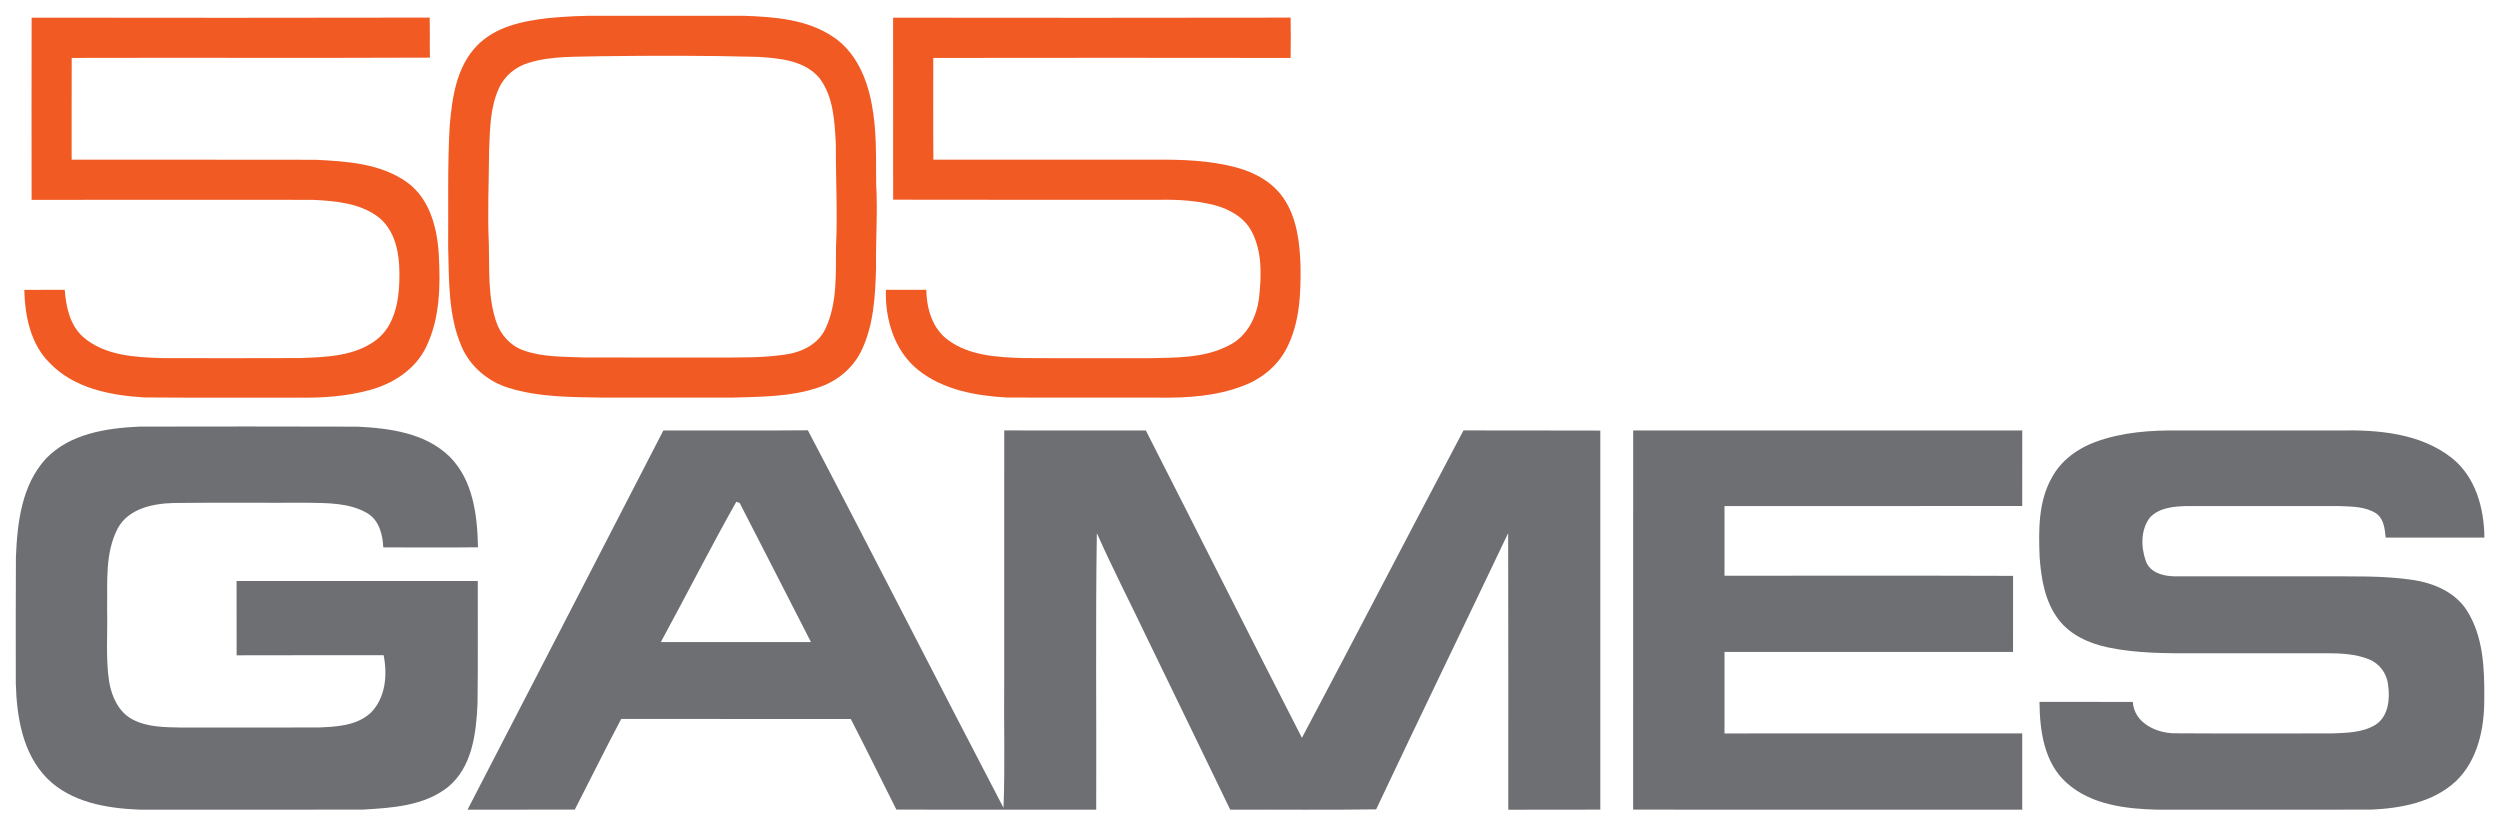
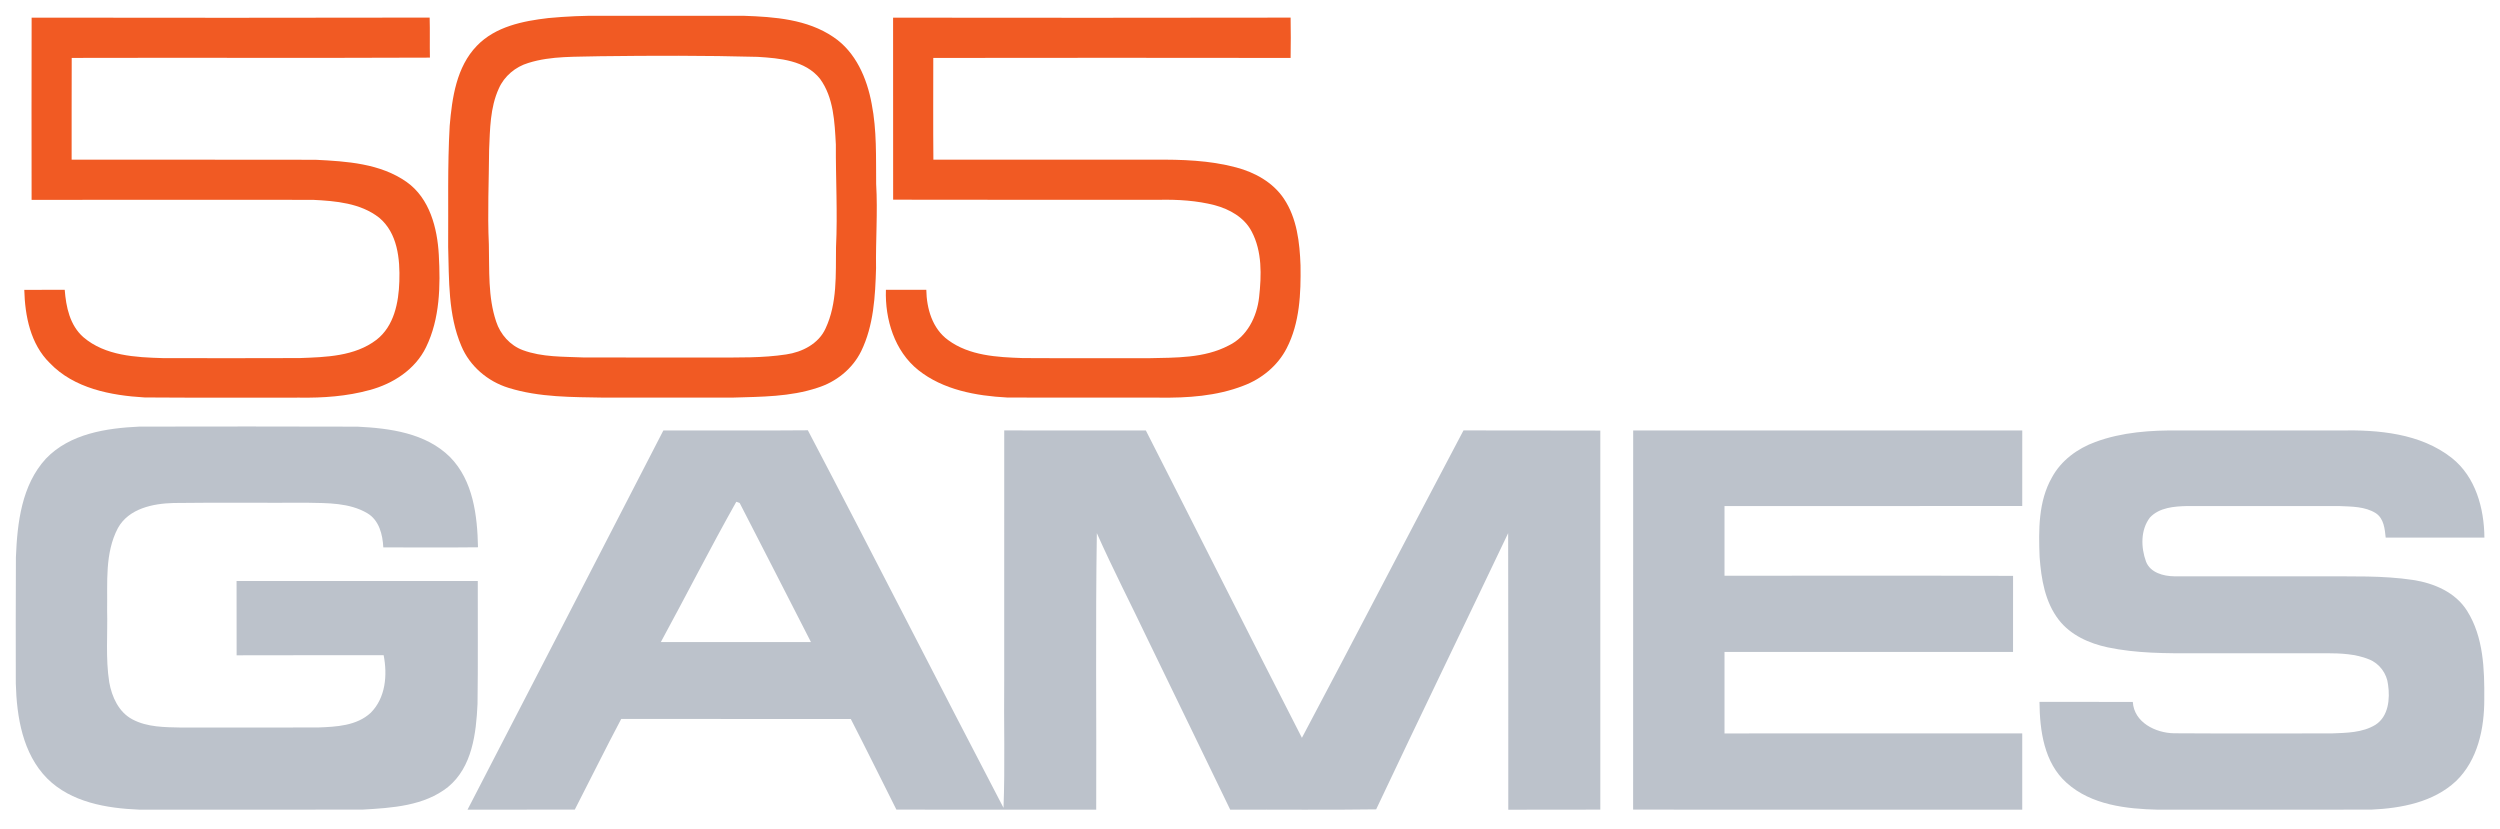
<svg xmlns="http://www.w3.org/2000/svg" width="951pt" height="315pt" viewBox="0 0 951 315">
  <g id="_f15a23ff">
    <path fill="#f15a23" opacity="1.00" d=" M 208.61 6.87 C 215.39 6.23 222.19 5.92 229.00 6.00 C 246.99 6.02 264.98 5.97 282.97 6.01 C 294.62 6.41 307.06 7.32 317.00 14.07 C 325.53 19.75 329.82 29.81 331.60 39.57 C 333.57 49.60 333.19 59.86 333.29 70.01 C 333.92 80.68 333.08 91.34 333.25 102.01 C 332.95 112.69 332.35 123.83 327.59 133.60 C 324.26 140.35 318.01 145.34 310.87 147.54 C 300.61 150.95 289.66 150.91 278.98 151.24 C 262.65 151.28 246.33 151.23 230.01 151.26 C 217.76 151.03 205.21 151.22 193.39 147.52 C 185.51 145.08 178.68 139.27 175.49 131.60 C 170.43 119.73 170.85 106.58 170.48 93.94 C 170.59 78.59 170.20 63.24 171.06 47.91 C 171.97 37.21 173.61 25.46 181.42 17.40 C 188.46 10.09 198.93 7.99 208.61 6.87 M 228.28 21.39 C 219.17 21.69 209.81 21.17 201.00 23.94 C 196.09 25.40 191.80 28.97 189.74 33.69 C 186.42 40.96 186.41 49.13 186.06 56.96 C 185.98 68.96 185.41 80.97 185.96 92.97 C 186.20 102.77 185.57 112.88 188.73 122.31 C 190.32 127.21 194.03 131.40 198.90 133.20 C 206.28 135.92 214.28 135.64 222.02 135.98 C 238.66 136.03 255.30 135.98 271.94 136.00 C 280.98 135.97 290.09 136.20 299.05 134.83 C 305.12 133.96 311.37 130.80 314.02 124.99 C 318.55 115.37 317.89 104.42 318.02 94.06 C 318.65 81.04 317.89 68.00 317.96 54.97 C 317.49 46.44 317.16 37.14 311.93 29.97 C 306.30 22.93 296.57 22.16 288.24 21.63 C 268.26 21.09 248.26 21.14 228.28 21.39 Z" />
    <path fill="#f15a23" opacity="1.00" d=" M 12.03 6.71 C 62.50 6.77 112.97 6.81 163.44 6.69 C 163.59 11.77 163.43 16.85 163.54 21.92 C 118.12 22.12 72.70 21.91 27.28 22.03 C 27.22 34.93 27.27 47.84 27.25 60.74 C 58.16 60.78 89.08 60.70 119.99 60.78 C 131.86 61.36 144.70 62.16 154.73 69.26 C 163.46 75.47 166.36 86.74 166.92 96.90 C 167.57 108.71 167.36 121.21 162.08 132.05 C 157.99 140.53 149.51 146.00 140.62 148.37 C 131.97 150.76 122.92 151.39 113.98 151.26 C 94.32 151.21 74.66 151.35 55.01 151.19 C 42.18 150.44 28.16 147.77 18.92 138.08 C 11.58 130.88 9.49 120.17 9.24 110.27 C 14.37 110.24 19.49 110.26 24.62 110.23 C 25.11 116.75 26.57 123.74 31.71 128.26 C 40.01 135.38 51.60 135.93 62.01 136.23 C 79.34 136.26 96.66 136.28 113.98 136.21 C 123.95 135.85 134.95 135.58 143.22 129.25 C 149.93 124.04 151.66 115.05 151.91 107.03 C 152.20 98.52 151.24 88.61 144.21 82.79 C 137.13 77.24 127.69 76.45 119.04 76.02 C 83.36 75.99 47.69 75.98 12.02 76.03 C 12.00 52.92 11.97 29.82 12.03 6.71 Z" />
    <path fill="#f15a23" opacity="1.00" d=" M 339.73 6.72 C 390.14 6.76 440.54 6.81 490.95 6.70 C 491.04 11.81 491.04 16.92 490.95 22.04 C 445.64 21.98 400.33 21.97 355.02 22.04 C 355.02 34.94 354.94 47.84 355.06 60.75 C 383.05 60.75 411.05 60.75 439.04 60.75 C 449.49 60.65 460.10 60.97 470.25 63.69 C 477.35 65.56 484.23 69.36 488.39 75.58 C 493.37 83.02 494.41 92.26 494.72 100.99 C 494.88 111.63 494.44 122.81 489.46 132.46 C 486.06 139.12 479.91 144.15 472.95 146.74 C 462.80 150.69 451.72 151.40 440.94 151.26 C 421.65 151.21 402.35 151.32 383.07 151.21 C 371.26 150.58 358.77 148.31 349.29 140.76 C 340.26 133.52 336.62 121.47 337.00 110.24 C 342.12 110.27 347.25 110.24 352.37 110.25 C 352.48 117.36 354.65 125.01 360.67 129.36 C 368.75 135.33 379.33 135.88 389.01 136.21 C 405.00 136.32 421.00 136.19 436.99 136.26 C 447.21 136.03 458.09 136.31 467.39 131.43 C 474.38 128.09 478.13 120.50 478.96 113.09 C 479.88 104.73 480.17 95.66 476.11 88.02 C 473.32 82.68 467.72 79.58 462.09 78.06 C 455.24 76.29 448.12 75.87 441.07 76.00 C 407.30 75.98 373.53 76.05 339.75 75.96 C 339.74 52.88 339.77 29.80 339.73 6.72 Z" />
  </g>
  <g id="_6e6f73ff">
-     <path fill="#6e6f73" opacity="1.00" d=" M 17.48 174.45 C 26.59 164.95 40.46 162.86 53.01 162.28 C 80.67 162.23 108.33 162.21 135.99 162.30 C 148.34 162.90 161.99 164.73 171.18 173.85 C 180.03 182.83 181.59 196.17 181.83 208.19 C 169.83 208.33 157.82 208.23 145.81 208.23 C 145.56 203.34 144.23 197.88 139.70 195.21 C 132.88 191.21 124.61 191.39 116.94 191.24 C 99.97 191.32 82.99 191.12 66.02 191.34 C 58.19 191.54 49.00 193.42 44.86 200.86 C 39.82 210.40 40.93 221.60 40.75 232.02 C 40.99 241.20 40.12 250.45 41.56 259.55 C 42.55 265.10 45.16 270.90 50.36 273.64 C 56.04 276.68 62.71 276.62 68.99 276.76 C 86.34 276.74 103.69 276.79 121.05 276.73 C 127.96 276.47 135.71 276.10 141.05 271.12 C 146.72 265.39 147.41 256.78 145.94 249.23 C 127.29 249.29 108.65 249.19 90.01 249.28 C 89.98 239.86 90.02 230.43 89.99 221.00 C 120.57 221.00 151.16 220.99 181.75 221.01 C 181.69 236.60 181.88 252.19 181.65 267.77 C 181.13 278.95 179.66 291.78 170.42 299.38 C 161.34 306.60 149.11 307.33 138.00 307.97 C 109.64 308.03 81.29 308.00 52.93 307.99 C 40.57 307.48 27.05 305.22 17.93 296.11 C 8.59 286.64 6.35 272.70 6.01 259.94 C 6.01 243.95 5.94 227.96 6.05 211.98 C 6.57 198.89 8.22 184.52 17.48 174.45 Z" />
-     <path fill="#6e6f73" opacity="1.00" d=" M 252.34 163.75 C 270.66 163.70 288.99 163.85 307.31 163.68 C 332.37 211.42 356.77 259.52 381.74 307.31 C 382.34 291.21 381.82 275.06 382.00 258.94 C 382.01 227.20 381.98 195.47 382.01 163.73 C 399.97 163.78 417.92 163.75 435.88 163.75 C 455.72 202.69 475.32 241.76 495.25 280.67 C 515.88 241.76 536.12 202.65 556.71 163.73 C 574.06 163.81 591.41 163.69 608.76 163.79 C 608.74 211.85 608.75 259.92 608.76 307.98 C 597.09 308.03 585.42 307.96 573.75 308.02 C 573.72 272.95 573.81 237.88 573.70 202.81 C 557.02 237.86 540.05 272.77 523.49 307.88 C 504.99 308.16 486.48 307.91 467.98 308.01 C 457.58 286.43 447.08 264.91 436.65 243.36 C 430.22 229.82 423.31 216.49 417.24 202.80 C 416.70 237.85 417.14 272.93 417.00 308.00 C 391.67 307.97 366.33 308.03 340.99 307.98 C 335.21 296.48 329.52 284.94 323.64 273.50 C 294.53 273.48 265.43 273.53 236.32 273.47 C 230.27 284.89 224.56 296.49 218.65 307.98 C 205.05 308.02 191.45 308.00 177.85 307.99 C 202.71 259.93 227.57 211.86 252.34 163.75 M 280.09 190.87 C 270.19 208.46 261.04 226.50 251.38 244.24 C 270.42 244.26 289.46 244.25 308.49 244.25 C 299.45 226.62 290.46 208.96 281.38 191.35 C 281.06 191.23 280.41 190.99 280.09 190.87 Z" />
-     <path fill="#6e6f73" opacity="1.00" d=" M 621.26 163.76 C 670.60 163.74 719.93 163.76 769.27 163.75 C 769.23 173.33 769.24 182.90 769.26 192.47 C 731.51 192.55 693.75 192.48 656.00 192.51 C 656.00 201.34 655.99 210.17 656.00 219.00 C 692.59 219.04 729.18 218.92 765.77 219.06 C 765.73 228.70 765.75 238.34 765.76 247.99 C 729.17 248.02 692.59 247.99 656.00 248.00 C 656.00 258.33 656.00 268.67 656.00 279.00 C 693.75 278.99 731.50 279.02 769.26 278.98 C 769.24 288.65 769.23 298.32 769.26 307.99 C 719.92 307.99 670.58 308.03 621.24 307.98 C 621.26 259.90 621.23 211.83 621.26 163.76 Z" />
-     <path fill="#6e6f73" opacity="1.00" d=" M 797.06 168.13 C 807.24 164.36 818.25 163.62 829.01 163.75 C 849.34 163.76 869.67 163.75 890.00 163.75 C 904.69 163.45 920.75 164.80 932.71 174.24 C 941.75 181.44 944.97 193.38 945.07 204.50 C 932.55 204.49 920.03 204.49 907.52 204.51 C 907.17 201.17 906.83 197.25 903.75 195.21 C 899.67 192.65 894.63 192.72 889.99 192.51 C 870.66 192.50 851.33 192.51 832.00 192.50 C 827.08 192.62 821.44 193.03 817.85 196.85 C 814.22 201.56 814.39 208.27 816.35 213.64 C 817.98 217.86 822.98 219.18 827.08 219.23 C 845.71 219.27 864.34 219.23 882.97 219.24 C 894.61 219.32 906.33 218.88 917.87 220.61 C 925.85 221.82 934.12 225.31 938.52 232.43 C 944.74 242.36 945.11 254.58 945.02 265.94 C 945.06 277.07 942.56 289.18 934.23 297.17 C 925.63 305.19 913.42 307.47 902.05 307.98 C 875.03 308.03 848.01 307.97 820.99 308.01 C 808.89 307.73 795.52 306.24 786.15 297.80 C 777.54 290.14 775.92 277.89 775.82 266.99 C 787.65 267.02 799.49 266.97 811.32 267.02 C 811.80 274.83 820.00 278.82 826.98 278.94 C 846.99 279.08 867.00 278.97 887.01 278.99 C 892.62 278.77 898.69 278.74 903.63 275.71 C 908.61 272.50 909.20 265.82 908.42 260.47 C 907.98 256.23 905.14 252.36 901.16 250.81 C 896.06 248.73 890.44 248.51 885.01 248.49 C 868.34 248.52 851.67 248.50 835.01 248.50 C 823.91 248.55 812.70 248.55 801.79 246.26 C 794.75 244.76 787.67 241.62 783.16 235.79 C 777.92 229.01 776.47 220.22 775.87 211.90 C 775.47 201.68 775.34 190.74 780.58 181.58 C 784.06 175.15 790.28 170.61 797.06 168.13 Z" />
+     <path fill="#BCC2CB" opacity="1.00" d=" M 17.48 174.45 C 26.59 164.95 40.46 162.86 53.01 162.28 C 80.67 162.23 108.33 162.21 135.99 162.30 C 148.34 162.90 161.99 164.73 171.18 173.85 C 180.03 182.83 181.59 196.17 181.83 208.19 C 169.83 208.33 157.82 208.23 145.81 208.23 C 145.56 203.34 144.23 197.88 139.70 195.21 C 132.88 191.21 124.61 191.39 116.94 191.24 C 99.97 191.32 82.99 191.12 66.02 191.34 C 58.19 191.54 49.00 193.42 44.86 200.86 C 39.82 210.40 40.93 221.60 40.75 232.02 C 40.99 241.20 40.12 250.45 41.56 259.55 C 42.55 265.10 45.16 270.90 50.36 273.64 C 56.04 276.68 62.71 276.62 68.99 276.76 C 86.34 276.74 103.69 276.79 121.05 276.73 C 127.96 276.47 135.71 276.10 141.05 271.12 C 146.72 265.39 147.41 256.78 145.94 249.23 C 127.29 249.29 108.65 249.19 90.01 249.28 C 89.98 239.86 90.02 230.43 89.99 221.00 C 120.57 221.00 151.16 220.99 181.75 221.01 C 181.69 236.60 181.88 252.19 181.65 267.77 C 181.13 278.95 179.66 291.78 170.42 299.38 C 161.34 306.60 149.11 307.33 138.00 307.97 C 109.64 308.03 81.29 308.00 52.93 307.99 C 40.57 307.48 27.05 305.22 17.93 296.11 C 8.59 286.64 6.35 272.70 6.01 259.94 C 6.01 243.95 5.94 227.96 6.05 211.98 C 6.57 198.89 8.22 184.52 17.48 174.45 Z" />
+     <path fill="#BCC2CB" opacity="1.00" d=" M 252.34 163.75 C 270.66 163.70 288.99 163.85 307.31 163.68 C 332.37 211.42 356.77 259.52 381.74 307.31 C 382.34 291.21 381.82 275.06 382.00 258.94 C 382.01 227.20 381.98 195.47 382.01 163.73 C 399.97 163.78 417.92 163.75 435.88 163.75 C 455.72 202.69 475.32 241.76 495.25 280.67 C 515.88 241.76 536.12 202.65 556.71 163.73 C 574.06 163.81 591.41 163.69 608.76 163.79 C 608.74 211.85 608.75 259.92 608.76 307.98 C 597.09 308.03 585.42 307.96 573.75 308.02 C 573.72 272.95 573.81 237.88 573.70 202.81 C 557.02 237.86 540.05 272.77 523.49 307.88 C 504.99 308.16 486.48 307.91 467.98 308.01 C 457.58 286.43 447.08 264.91 436.65 243.36 C 430.22 229.82 423.31 216.49 417.24 202.80 C 416.70 237.85 417.14 272.93 417.00 308.00 C 391.67 307.97 366.33 308.03 340.99 307.98 C 335.21 296.48 329.52 284.94 323.64 273.50 C 294.53 273.48 265.43 273.53 236.32 273.47 C 230.27 284.89 224.56 296.49 218.65 307.98 C 205.05 308.02 191.45 308.00 177.85 307.99 C 202.71 259.93 227.57 211.86 252.34 163.75 M 280.09 190.87 C 270.19 208.46 261.04 226.50 251.38 244.24 C 270.42 244.26 289.46 244.25 308.49 244.25 C 299.45 226.62 290.46 208.96 281.38 191.35 C 281.06 191.23 280.41 190.99 280.09 190.87 Z" />
+     <path fill="#BCC2CB" opacity="1.00" d=" M 621.26 163.76 C 670.60 163.74 719.93 163.76 769.27 163.75 C 769.23 173.33 769.24 182.90 769.26 192.47 C 731.51 192.55 693.75 192.48 656.00 192.51 C 656.00 201.34 655.99 210.17 656.00 219.00 C 692.59 219.04 729.18 218.92 765.77 219.06 C 765.73 228.70 765.75 238.34 765.76 247.99 C 729.17 248.02 692.59 247.99 656.00 248.00 C 656.00 258.33 656.00 268.67 656.00 279.00 C 693.75 278.99 731.50 279.02 769.26 278.98 C 769.24 288.65 769.23 298.32 769.26 307.99 C 719.92 307.99 670.58 308.03 621.24 307.98 C 621.26 259.90 621.23 211.83 621.26 163.76 Z" />
+     <path fill="#BCC2CB" opacity="1.00" d=" M 797.06 168.13 C 807.24 164.36 818.25 163.62 829.01 163.75 C 849.34 163.76 869.67 163.75 890.00 163.75 C 904.69 163.45 920.75 164.80 932.71 174.24 C 941.75 181.44 944.97 193.38 945.07 204.50 C 932.55 204.49 920.03 204.49 907.52 204.51 C 907.17 201.17 906.83 197.25 903.75 195.21 C 899.67 192.65 894.63 192.72 889.99 192.51 C 870.66 192.50 851.33 192.51 832.00 192.50 C 827.08 192.62 821.44 193.03 817.85 196.85 C 814.22 201.56 814.39 208.27 816.35 213.64 C 817.98 217.86 822.98 219.18 827.08 219.23 C 845.71 219.27 864.34 219.23 882.97 219.24 C 894.61 219.32 906.33 218.88 917.87 220.61 C 925.85 221.82 934.12 225.31 938.52 232.43 C 944.74 242.36 945.11 254.58 945.02 265.94 C 945.06 277.07 942.56 289.18 934.23 297.17 C 925.63 305.19 913.42 307.47 902.05 307.98 C 875.03 308.03 848.01 307.97 820.99 308.01 C 808.89 307.73 795.52 306.24 786.15 297.80 C 777.54 290.14 775.92 277.89 775.82 266.99 C 787.65 267.02 799.49 266.97 811.32 267.02 C 811.80 274.83 820.00 278.82 826.98 278.94 C 846.99 279.08 867.00 278.97 887.01 278.99 C 892.62 278.77 898.69 278.74 903.63 275.71 C 908.61 272.50 909.20 265.82 908.42 260.47 C 907.98 256.23 905.14 252.36 901.16 250.81 C 896.06 248.73 890.44 248.51 885.01 248.49 C 868.34 248.52 851.67 248.50 835.01 248.50 C 823.91 248.55 812.70 248.55 801.79 246.26 C 794.75 244.76 787.67 241.62 783.16 235.79 C 777.92 229.01 776.47 220.22 775.87 211.90 C 775.47 201.68 775.34 190.74 780.58 181.58 C 784.06 175.15 790.28 170.61 797.06 168.13 Z" />
  </g>
</svg>
